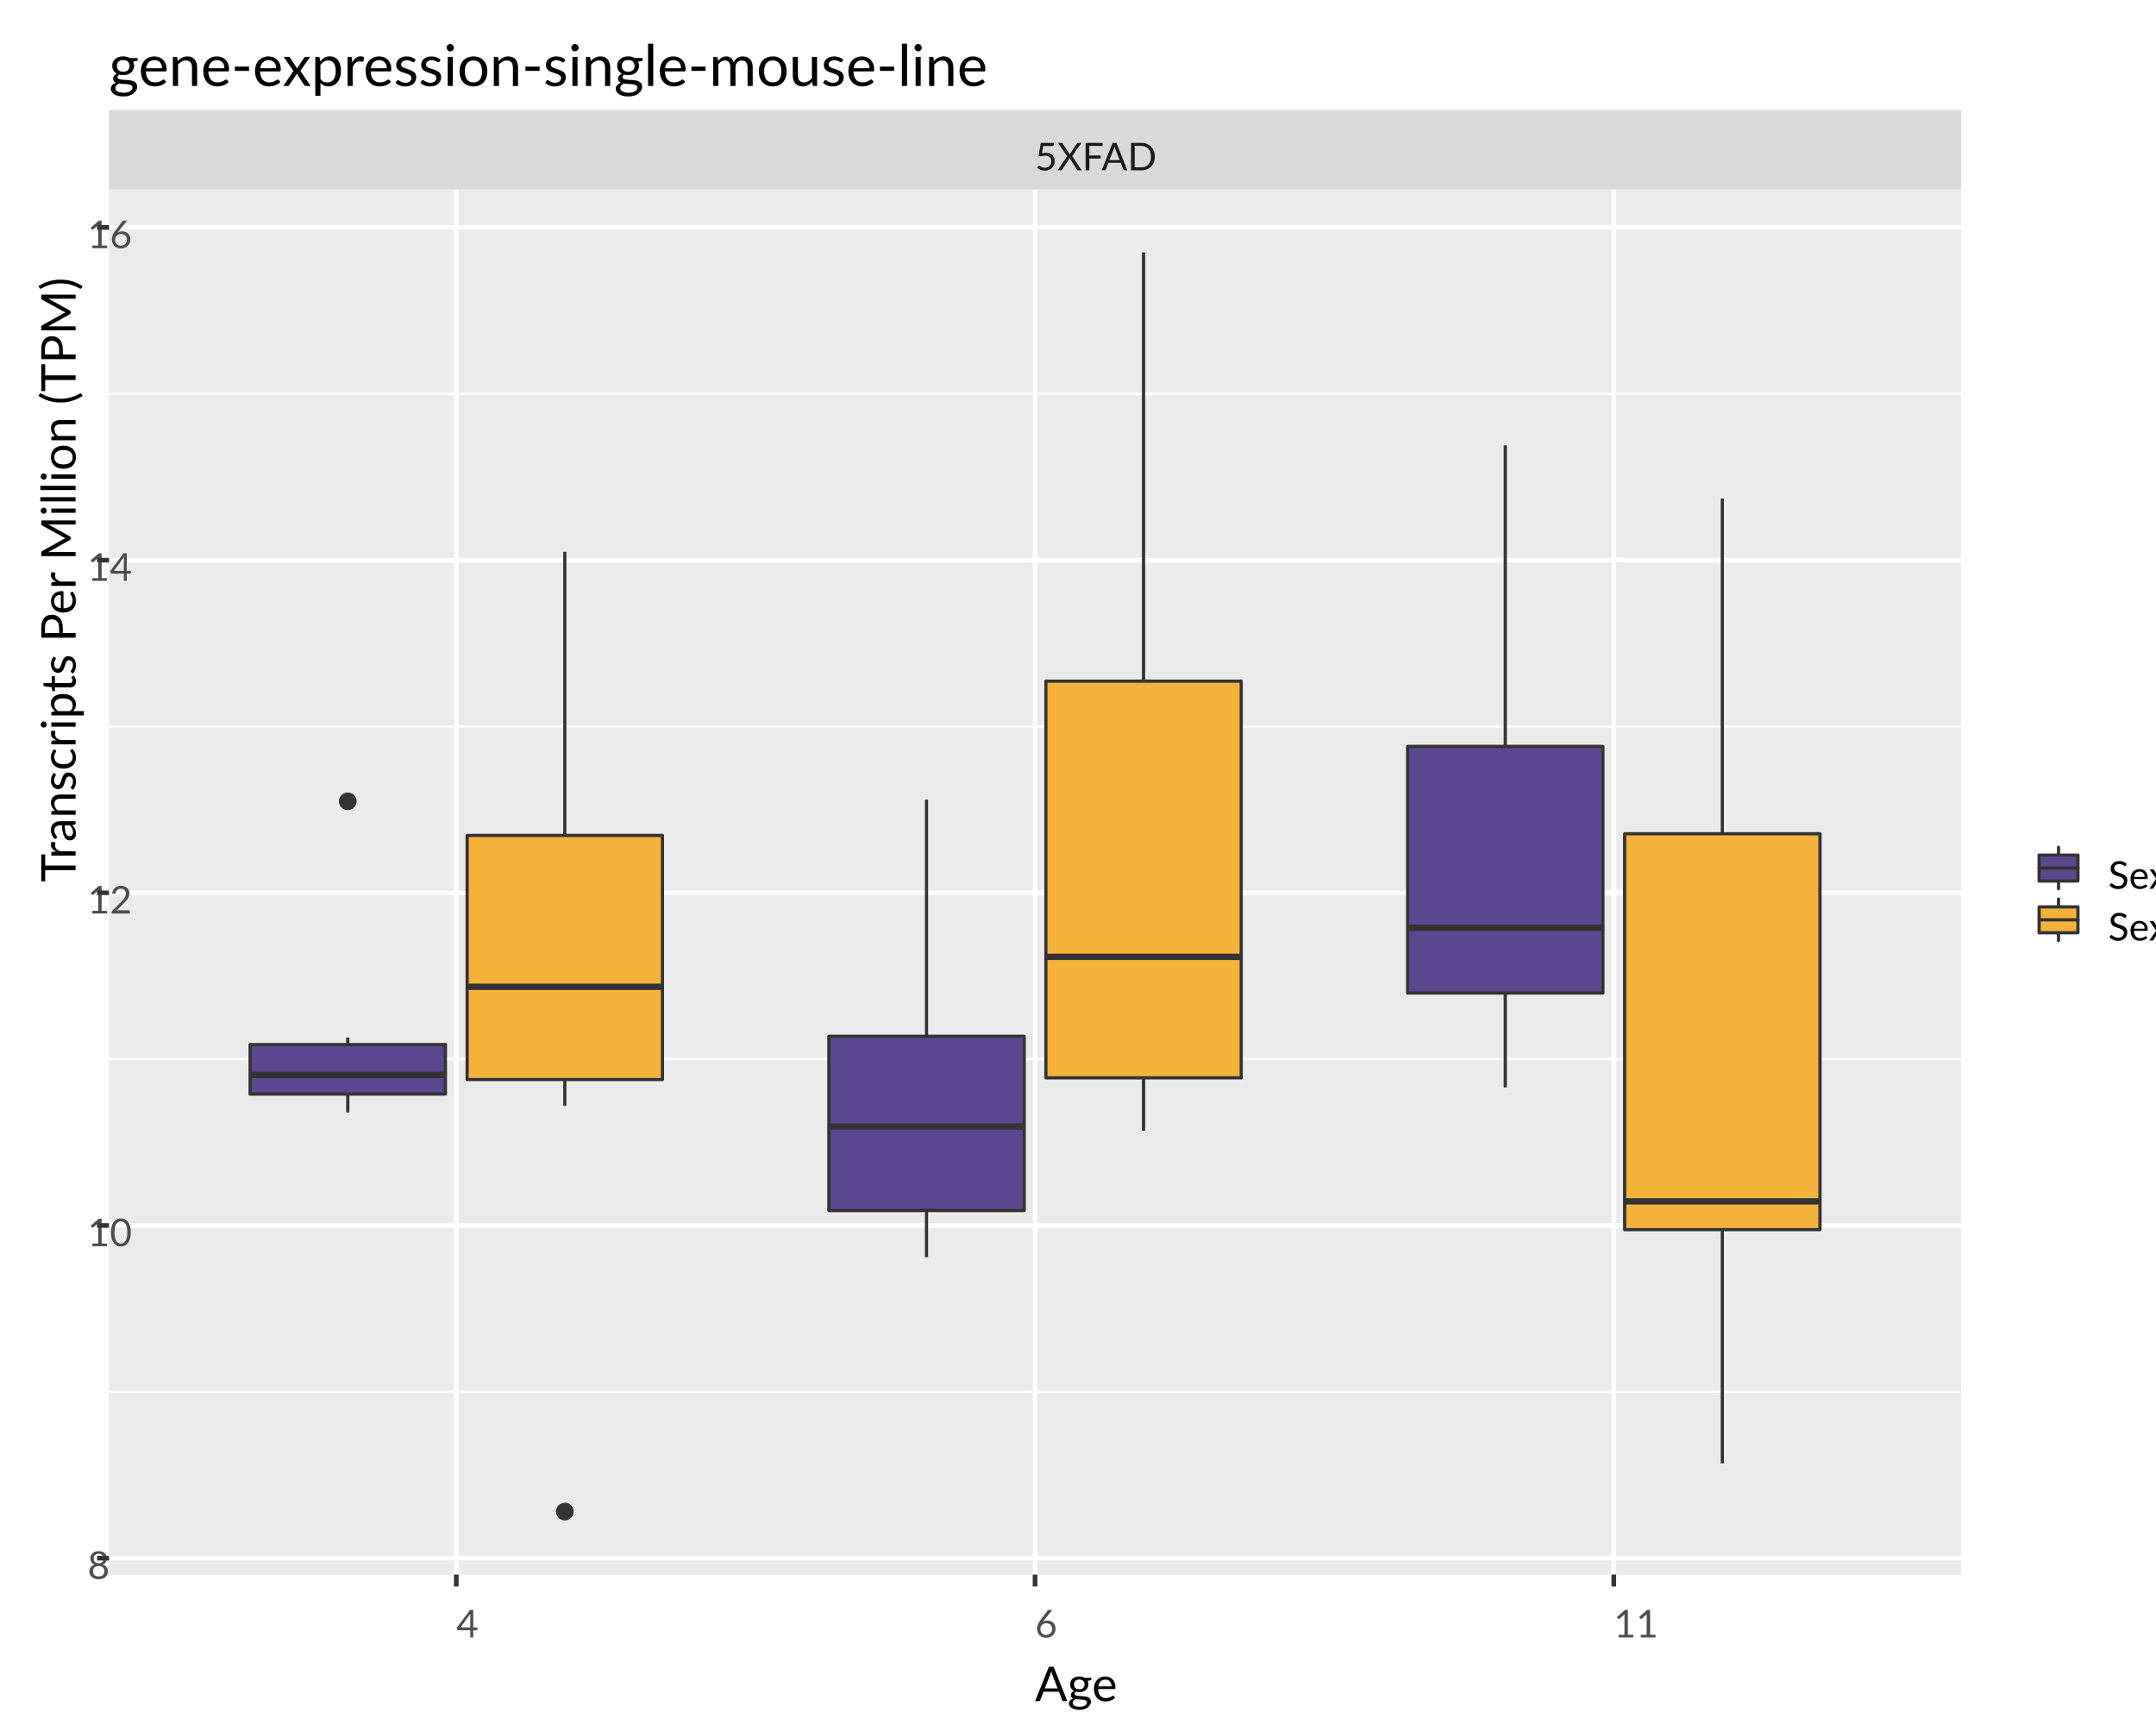
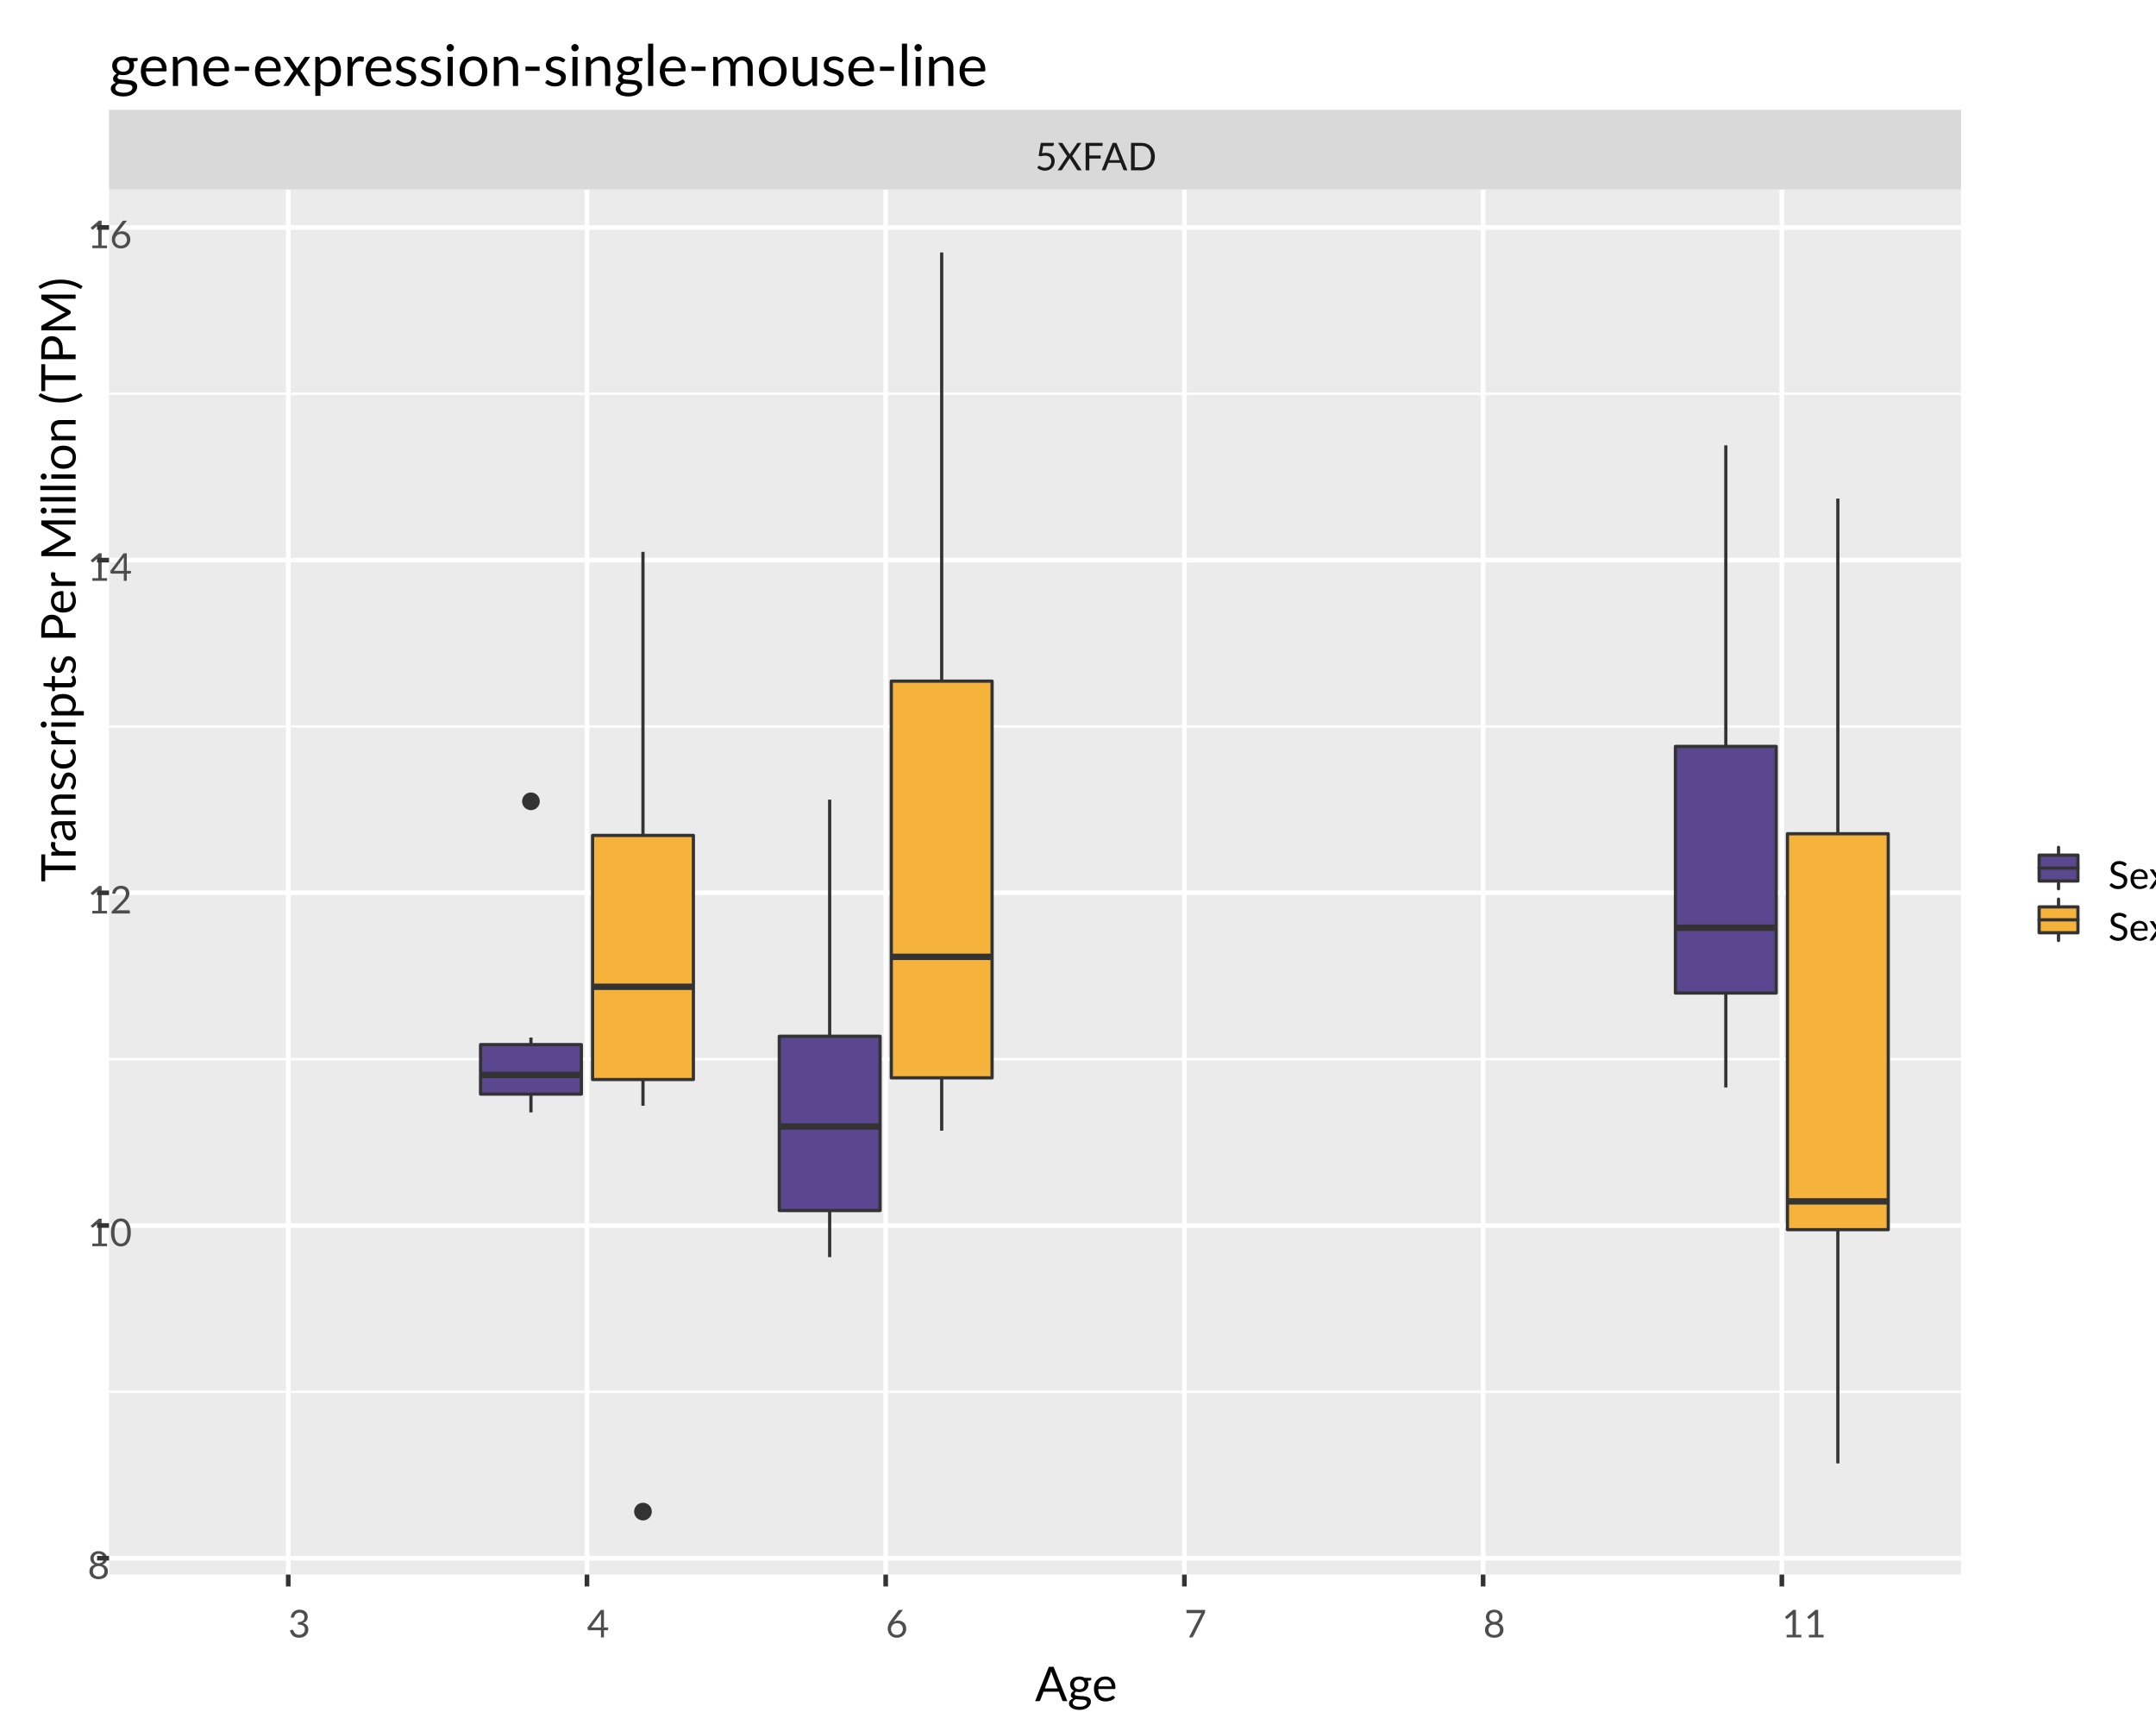
<svg xmlns="http://www.w3.org/2000/svg" viewBox="0 0 720.00 576.00">
  <defs>
    <style type="text/css">
    line, polyline, polygon, path, rect, circle {
      fill: none;
      stroke: #000000;
      stroke-linecap: round;
      stroke-linejoin: round;
      stroke-miterlimit: 10.00;
    }
  </style>
  </defs>
  <rect width="100%" height="100%" style="stroke: none; fill: #FFFFFF;" />
  <rect x="0.00" y="0.00" width="720.00" height="576.00" style="stroke-width: 1.55; stroke: #FFFFFF; fill: #FFFFFF;" />
  <defs>
    <clipPath id="cpMzYuNDF8NjU0LjkwfDUyNS43N3w2My4yNQ==">
      <rect x="36.41" y="63.25" width="618.49" height="462.52" />
    </clipPath>
  </defs>
  <rect x="36.41" y="63.25" width="618.49" height="462.52" style="stroke-width: 1.55; stroke: none; fill: #EBEBEB;" clip-path="url(#cpMzYuNDF8NjU0LjkwfDUyNS43N3w2My4yNQ==)" />
  <polyline points="36.41,464.75 654.90,464.75 " style="stroke-width: 0.78; stroke: #FFFFFF; stroke-linecap: butt;" clip-path="url(#cpMzYuNDF8NjU0LjkwfDUyNS43N3w2My4yNQ==)" />
  <polyline points="36.41,353.66 654.90,353.66 " style="stroke-width: 0.78; stroke: #FFFFFF; stroke-linecap: butt;" clip-path="url(#cpMzYuNDF8NjU0LjkwfDUyNS43N3w2My4yNQ==)" />
  <polyline points="36.41,242.58 654.90,242.58 " style="stroke-width: 0.78; stroke: #FFFFFF; stroke-linecap: butt;" clip-path="url(#cpMzYuNDF8NjU0LjkwfDUyNS43N3w2My4yNQ==)" />
  <polyline points="36.41,131.49 654.90,131.49 " style="stroke-width: 0.78; stroke: #FFFFFF; stroke-linecap: butt;" clip-path="url(#cpMzYuNDF8NjU0LjkwfDUyNS43N3w2My4yNQ==)" />
  <polyline points="36.41,520.30 654.90,520.30 " style="stroke-width: 1.55; stroke: #FFFFFF; stroke-linecap: butt;" clip-path="url(#cpMzYuNDF8NjU0LjkwfDUyNS43N3w2My4yNQ==)" />
  <polyline points="36.41,409.21 654.90,409.21 " style="stroke-width: 1.55; stroke: #FFFFFF; stroke-linecap: butt;" clip-path="url(#cpMzYuNDF8NjU0LjkwfDUyNS43N3w2My4yNQ==)" />
  <polyline points="36.41,298.12 654.90,298.12 " style="stroke-width: 1.55; stroke: #FFFFFF; stroke-linecap: butt;" clip-path="url(#cpMzYuNDF8NjU0LjkwfDUyNS43N3w2My4yNQ==)" />
  <polyline points="36.41,187.03 654.90,187.03 " style="stroke-width: 1.55; stroke: #FFFFFF; stroke-linecap: butt;" clip-path="url(#cpMzYuNDF8NjU0LjkwfDUyNS43N3w2My4yNQ==)" />
  <polyline points="36.41,75.94 654.90,75.94 " style="stroke-width: 1.55; stroke: #FFFFFF; stroke-linecap: butt;" clip-path="url(#cpMzYuNDF8NjU0LjkwfDUyNS43N3w2My4yNQ==)" />
-   <polyline points="152.38,525.77 152.38,63.25 " style="stroke-width: 1.55; stroke: #FFFFFF; stroke-linecap: butt;" clip-path="url(#cpMzYuNDF8NjU0LjkwfDUyNS43N3w2My4yNQ==)" />
-   <polyline points="345.65,525.77 345.65,63.25 " style="stroke-width: 1.55; stroke: #FFFFFF; stroke-linecap: butt;" clip-path="url(#cpMzYuNDF8NjU0LjkwfDUyNS43N3w2My4yNQ==)" />
-   <polyline points="538.93,525.77 538.93,63.25 " style="stroke-width: 1.55; stroke: #FFFFFF; stroke-linecap: butt;" clip-path="url(#cpMzYuNDF8NjU0LjkwfDUyNS43N3w2My4yNQ==)" />
-   <circle cx="116.14" cy="267.57" r="1.95pt" style="stroke-width: 0.71; stroke: #333333; fill: #333333;" clip-path="url(#cpMzYuNDF8NjU0LjkwfDUyNS43N3w2My4yNQ==)" />
-   <line x1="116.14" y1="348.80" x2="116.14" y2="346.44" style="stroke-width: 1.07; stroke: #333333; stroke-linecap: butt;" clip-path="url(#cpMzYuNDF8NjU0LjkwfDUyNS43N3w2My4yNQ==)" />
-   <line x1="116.14" y1="365.33" x2="116.14" y2="371.44" style="stroke-width: 1.07; stroke: #333333; stroke-linecap: butt;" clip-path="url(#cpMzYuNDF8NjU0LjkwfDUyNS43N3w2My4yNQ==)" />
-   <polygon points="83.52,348.80 83.52,365.33 148.75,365.33 148.75,348.80 83.52,348.80 " style="stroke-width: 1.07; stroke: #333333; fill: #5A478F;" clip-path="url(#cpMzYuNDF8NjU0LjkwfDUyNS43N3w2My4yNQ==)" />
-   <line x1="83.52" y1="358.94" x2="148.75" y2="358.94" style="stroke-width: 2.13; stroke: #333333; stroke-linecap: butt;" clip-path="url(#cpMzYuNDF8NjU0LjkwfDUyNS43N3w2My4yNQ==)" />
-   <circle cx="188.62" cy="504.74" r="1.95pt" style="stroke-width: 0.71; stroke: #333333; fill: #333333;" clip-path="url(#cpMzYuNDF8NjU0LjkwfDUyNS43N3w2My4yNQ==)" />
-   <line x1="188.62" y1="278.96" x2="188.62" y2="184.26" style="stroke-width: 1.07; stroke: #333333; stroke-linecap: butt;" clip-path="url(#cpMzYuNDF8NjU0LjkwfDUyNS43N3w2My4yNQ==)" />
-   <line x1="188.62" y1="360.47" x2="188.62" y2="369.22" style="stroke-width: 1.07; stroke: #333333; stroke-linecap: butt;" clip-path="url(#cpMzYuNDF8NjU0LjkwfDUyNS43N3w2My4yNQ==)" />
-   <polygon points="156.00,278.96 156.00,360.47 221.23,360.47 221.23,278.96 156.00,278.96 " style="stroke-width: 1.07; stroke: #333333; fill: #F5B33C;" clip-path="url(#cpMzYuNDF8NjU0LjkwfDUyNS43N3w2My4yNQ==)" />
-   <line x1="156.00" y1="329.50" x2="221.23" y2="329.50" style="stroke-width: 2.13; stroke: #333333; stroke-linecap: butt;" clip-path="url(#cpMzYuNDF8NjU0LjkwfDUyNS43N3w2My4yNQ==)" />
-   <line x1="309.41" y1="346.03" x2="309.41" y2="267.02" style="stroke-width: 1.07; stroke: #333333; stroke-linecap: butt;" clip-path="url(#cpMzYuNDF8NjU0LjkwfDUyNS43N3w2My4yNQ==)" />
-   <line x1="309.41" y1="404.21" x2="309.41" y2="419.76" style="stroke-width: 1.07; stroke: #333333; stroke-linecap: butt;" clip-path="url(#cpMzYuNDF8NjU0LjkwfDUyNS43N3w2My4yNQ==)" />
-   <polygon points="276.80,346.03 276.80,404.21 342.03,404.21 342.03,346.03 276.80,346.03 " style="stroke-width: 1.07; stroke: #333333; fill: #5A478F;" clip-path="url(#cpMzYuNDF8NjU0LjkwfDUyNS43N3w2My4yNQ==)" />
-   <line x1="276.80" y1="376.16" x2="342.03" y2="376.16" style="stroke-width: 2.13; stroke: #333333; stroke-linecap: butt;" clip-path="url(#cpMzYuNDF8NjU0LjkwfDUyNS43N3w2My4yNQ==)" />
-   <line x1="381.89" y1="227.44" x2="381.89" y2="84.28" style="stroke-width: 1.07; stroke: #333333; stroke-linecap: butt;" clip-path="url(#cpMzYuNDF8NjU0LjkwfDUyNS43N3w2My4yNQ==)" />
-   <line x1="381.89" y1="359.91" x2="381.89" y2="377.55" style="stroke-width: 1.07; stroke: #333333; stroke-linecap: butt;" clip-path="url(#cpMzYuNDF8NjU0LjkwfDUyNS43N3w2My4yNQ==)" />
-   <polygon points="349.28,227.44 349.28,359.91 414.51,359.91 414.51,227.44 349.28,227.44 " style="stroke-width: 1.07; stroke: #333333; fill: #F5B33C;" clip-path="url(#cpMzYuNDF8NjU0LjkwfDUyNS43N3w2My4yNQ==)" />
-   <line x1="349.28" y1="319.50" x2="414.51" y2="319.50" style="stroke-width: 2.13; stroke: #333333; stroke-linecap: butt;" clip-path="url(#cpMzYuNDF8NjU0LjkwfDUyNS43N3w2My4yNQ==)" />
-   <line x1="502.69" y1="249.24" x2="502.69" y2="148.71" style="stroke-width: 1.07; stroke: #333333; stroke-linecap: butt;" clip-path="url(#cpMzYuNDF8NjU0LjkwfDUyNS43N3w2My4yNQ==)" />
-   <line x1="502.69" y1="331.59" x2="502.69" y2="363.11" style="stroke-width: 1.07; stroke: #333333; stroke-linecap: butt;" clip-path="url(#cpMzYuNDF8NjU0LjkwfDUyNS43N3w2My4yNQ==)" />
-   <polygon points="470.08,249.24 470.08,331.59 535.31,331.59 535.31,249.24 470.08,249.24 " style="stroke-width: 1.07; stroke: #333333; fill: #5A478F;" clip-path="url(#cpMzYuNDF8NjU0LjkwfDUyNS43N3w2My4yNQ==)" />
-   <line x1="470.08" y1="309.78" x2="535.31" y2="309.78" style="stroke-width: 2.13; stroke: #333333; stroke-linecap: butt;" clip-path="url(#cpMzYuNDF8NjU0LjkwfDUyNS43N3w2My4yNQ==)" />
-   <line x1="575.17" y1="278.40" x2="575.17" y2="166.48" style="stroke-width: 1.07; stroke: #333333; stroke-linecap: butt;" clip-path="url(#cpMzYuNDF8NjU0LjkwfDUyNS43N3w2My4yNQ==)" />
-   <line x1="575.17" y1="410.60" x2="575.17" y2="488.64" style="stroke-width: 1.07; stroke: #333333; stroke-linecap: butt;" clip-path="url(#cpMzYuNDF8NjU0LjkwfDUyNS43N3w2My4yNQ==)" />
-   <polygon points="542.56,278.40 542.56,410.60 607.79,410.60 607.79,278.40 542.56,278.40 " style="stroke-width: 1.07; stroke: #333333; fill: #F5B33C;" clip-path="url(#cpMzYuNDF8NjU0LjkwfDUyNS43N3w2My4yNQ==)" />
-   <line x1="542.56" y1="401.15" x2="607.79" y2="401.15" style="stroke-width: 2.13; stroke: #333333; stroke-linecap: butt;" clip-path="url(#cpMzYuNDF8NjU0LjkwfDUyNS43N3w2My4yNQ==)" />
+   <polyline points="96.26,525.77 96.26,63.25 " style="stroke-width: 1.55; stroke: #FFFFFF; stroke-linecap: butt;" clip-path="url(#cpMzYuNDF8NjU0LjkwfDUyNS43N3w2My4yNQ==)" />
+   <polyline points="196.02,525.77 196.02,63.25 " style="stroke-width: 1.55; stroke: #FFFFFF; stroke-linecap: butt;" clip-path="url(#cpMzYuNDF8NjU0LjkwfDUyNS43N3w2My4yNQ==)" />
+   <polyline points="295.78,525.77 295.78,63.25 " style="stroke-width: 1.55; stroke: #FFFFFF; stroke-linecap: butt;" clip-path="url(#cpMzYuNDF8NjU0LjkwfDUyNS43N3w2My4yNQ==)" />
+   <polyline points="395.53,525.77 395.53,63.25 " style="stroke-width: 1.55; stroke: #FFFFFF; stroke-linecap: butt;" clip-path="url(#cpMzYuNDF8NjU0LjkwfDUyNS43N3w2My4yNQ==)" />
+   <polyline points="495.29,525.77 495.29,63.25 " style="stroke-width: 1.55; stroke: #FFFFFF; stroke-linecap: butt;" clip-path="url(#cpMzYuNDF8NjU0LjkwfDUyNS43N3w2My4yNQ==)" />
+   <polyline points="595.05,525.77 595.05,63.25 " style="stroke-width: 1.55; stroke: #FFFFFF; stroke-linecap: butt;" clip-path="url(#cpMzYuNDF8NjU0LjkwfDUyNS43N3w2My4yNQ==)" />
+   <circle cx="177.31" cy="267.57" r="1.95pt" style="stroke-width: 0.71; stroke: #333333; fill: #333333;" clip-path="url(#cpMzYuNDF8NjU0LjkwfDUyNS43N3w2My4yNQ==)" />
+   <line x1="177.31" y1="348.80" x2="177.31" y2="346.44" style="stroke-width: 1.07; stroke: #333333; stroke-linecap: butt;" clip-path="url(#cpMzYuNDF8NjU0LjkwfDUyNS43N3w2My4yNQ==)" />
+   <line x1="177.31" y1="365.33" x2="177.31" y2="371.44" style="stroke-width: 1.07; stroke: #333333; stroke-linecap: butt;" clip-path="url(#cpMzYuNDF8NjU0LjkwfDUyNS43N3w2My4yNQ==)" />
+   <polygon points="160.48,348.80 160.48,365.33 194.15,365.33 194.15,348.80 160.48,348.80 " style="stroke-width: 1.07; stroke: #333333; fill: #5A478F;" clip-path="url(#cpMzYuNDF8NjU0LjkwfDUyNS43N3w2My4yNQ==)" />
+   <line x1="160.48" y1="358.94" x2="194.15" y2="358.94" style="stroke-width: 2.13; stroke: #333333; stroke-linecap: butt;" clip-path="url(#cpMzYuNDF8NjU0LjkwfDUyNS43N3w2My4yNQ==)" />
+   <circle cx="214.72" cy="504.74" r="1.95pt" style="stroke-width: 0.71; stroke: #333333; fill: #333333;" clip-path="url(#cpMzYuNDF8NjU0LjkwfDUyNS43N3w2My4yNQ==)" />
+   <line x1="214.72" y1="278.96" x2="214.72" y2="184.26" style="stroke-width: 1.07; stroke: #333333; stroke-linecap: butt;" clip-path="url(#cpMzYuNDF8NjU0LjkwfDUyNS43N3w2My4yNQ==)" />
+   <line x1="214.72" y1="360.47" x2="214.72" y2="369.22" style="stroke-width: 1.07; stroke: #333333; stroke-linecap: butt;" clip-path="url(#cpMzYuNDF8NjU0LjkwfDUyNS43N3w2My4yNQ==)" />
+   <polygon points="197.89,278.96 197.89,360.47 231.56,360.47 231.56,278.96 197.89,278.96 " style="stroke-width: 1.07; stroke: #333333; fill: #F5B33C;" clip-path="url(#cpMzYuNDF8NjU0LjkwfDUyNS43N3w2My4yNQ==)" />
+   <line x1="197.89" y1="329.50" x2="231.56" y2="329.50" style="stroke-width: 2.13; stroke: #333333; stroke-linecap: butt;" clip-path="url(#cpMzYuNDF8NjU0LjkwfDUyNS43N3w2My4yNQ==)" />
+   <line x1="277.07" y1="346.03" x2="277.07" y2="267.02" style="stroke-width: 1.07; stroke: #333333; stroke-linecap: butt;" clip-path="url(#cpMzYuNDF8NjU0LjkwfDUyNS43N3w2My4yNQ==)" />
+   <line x1="277.07" y1="404.21" x2="277.07" y2="419.76" style="stroke-width: 1.07; stroke: #333333; stroke-linecap: butt;" clip-path="url(#cpMzYuNDF8NjU0LjkwfDUyNS43N3w2My4yNQ==)" />
+   <polygon points="260.24,346.03 260.24,404.21 293.91,404.21 293.91,346.03 260.24,346.03 " style="stroke-width: 1.07; stroke: #333333; fill: #5A478F;" clip-path="url(#cpMzYuNDF8NjU0LjkwfDUyNS43N3w2My4yNQ==)" />
+   <line x1="260.24" y1="376.16" x2="293.91" y2="376.16" style="stroke-width: 2.13; stroke: #333333; stroke-linecap: butt;" clip-path="url(#cpMzYuNDF8NjU0LjkwfDUyNS43N3w2My4yNQ==)" />
+   <line x1="314.48" y1="227.44" x2="314.48" y2="84.28" style="stroke-width: 1.07; stroke: #333333; stroke-linecap: butt;" clip-path="url(#cpMzYuNDF8NjU0LjkwfDUyNS43N3w2My4yNQ==)" />
+   <line x1="314.48" y1="359.91" x2="314.48" y2="377.55" style="stroke-width: 1.07; stroke: #333333; stroke-linecap: butt;" clip-path="url(#cpMzYuNDF8NjU0LjkwfDUyNS43N3w2My4yNQ==)" />
+   <polygon points="297.65,227.44 297.65,359.91 331.31,359.91 331.31,227.44 297.65,227.44 " style="stroke-width: 1.07; stroke: #333333; fill: #F5B33C;" clip-path="url(#cpMzYuNDF8NjU0LjkwfDUyNS43N3w2My4yNQ==)" />
+   <line x1="297.65" y1="319.50" x2="331.31" y2="319.50" style="stroke-width: 2.13; stroke: #333333; stroke-linecap: butt;" clip-path="url(#cpMzYuNDF8NjU0LjkwfDUyNS43N3w2My4yNQ==)" />
+   <line x1="576.34" y1="249.24" x2="576.34" y2="148.71" style="stroke-width: 1.07; stroke: #333333; stroke-linecap: butt;" clip-path="url(#cpMzYuNDF8NjU0LjkwfDUyNS43N3w2My4yNQ==)" />
+   <line x1="576.34" y1="331.59" x2="576.34" y2="363.11" style="stroke-width: 1.07; stroke: #333333; stroke-linecap: butt;" clip-path="url(#cpMzYuNDF8NjU0LjkwfDUyNS43N3w2My4yNQ==)" />
+   <polygon points="559.51,249.24 559.51,331.59 593.17,331.59 593.17,249.24 559.51,249.24 " style="stroke-width: 1.07; stroke: #333333; fill: #5A478F;" clip-path="url(#cpMzYuNDF8NjU0LjkwfDUyNS43N3w2My4yNQ==)" />
+   <line x1="559.51" y1="309.78" x2="593.17" y2="309.78" style="stroke-width: 2.13; stroke: #333333; stroke-linecap: butt;" clip-path="url(#cpMzYuNDF8NjU0LjkwfDUyNS43N3w2My4yNQ==)" />
+   <line x1="613.75" y1="278.40" x2="613.75" y2="166.48" style="stroke-width: 1.07; stroke: #333333; stroke-linecap: butt;" clip-path="url(#cpMzYuNDF8NjU0LjkwfDUyNS43N3w2My4yNQ==)" />
+   <line x1="613.75" y1="410.60" x2="613.75" y2="488.64" style="stroke-width: 1.07; stroke: #333333; stroke-linecap: butt;" clip-path="url(#cpMzYuNDF8NjU0LjkwfDUyNS43N3w2My4yNQ==)" />
+   <polygon points="596.92,278.40 596.92,410.60 630.58,410.60 630.58,278.40 596.92,278.40 " style="stroke-width: 1.07; stroke: #333333; fill: #F5B33C;" clip-path="url(#cpMzYuNDF8NjU0LjkwfDUyNS43N3w2My4yNQ==)" />
+   <line x1="596.92" y1="401.15" x2="630.58" y2="401.15" style="stroke-width: 2.13; stroke: #333333; stroke-linecap: butt;" clip-path="url(#cpMzYuNDF8NjU0LjkwfDUyNS43N3w2My4yNQ==)" />
  <defs>
    <clipPath id="cpMC4wMHw3MjAuMDB8NTc2LjAwfDAuMDA=">
      <rect x="0.00" y="0.00" width="720.00" height="576.00" />
    </clipPath>
  </defs>
  <defs>
    <clipPath id="cpMzYuNDF8NjU0LjkwfDYzLjI1fDM2LjY4">
      <rect x="36.41" y="36.68" width="618.49" height="26.58" />
    </clipPath>
  </defs>
  <rect x="36.41" y="36.68" width="618.49" height="26.58" style="stroke-width: 1.55; stroke: none; fill: #D9D9D9;" clip-path="url(#cpMzYuNDF8NjU0LjkwfDYzLjI1fDM2LjY4)" />
  <g clip-path="url(#cpMzYuNDF8NjU0LjkwfDYzLjI1fDM2LjY4)">
    <text x="345.65" y="56.88" style="font-size: 12.80px; fill: #1A1A1A; font-family: Lato;" textLength="0.00px" lengthAdjust="spacingAndGlyphs">5XFAD</text>
  </g>
  <defs>
    <clipPath id="cpMC4wMHw3MjAuMDB8NTc2LjAwfDAuMDA=">
      <rect x="0.00" y="0.00" width="720.00" height="576.00" />
    </clipPath>
  </defs>
-   <polyline points="152.38,529.75 152.38,525.77 " style="stroke-width: 1.55; stroke: #333333; stroke-linecap: butt;" clip-path="url(#cpMC4wMHw3MjAuMDB8NTc2LjAwfDAuMDA=)" />
-   <polyline points="345.65,529.75 345.65,525.77 " style="stroke-width: 1.55; stroke: #333333; stroke-linecap: butt;" clip-path="url(#cpMC4wMHw3MjAuMDB8NTc2LjAwfDAuMDA=)" />
-   <polyline points="538.93,529.75 538.93,525.77 " style="stroke-width: 1.55; stroke: #333333; stroke-linecap: butt;" clip-path="url(#cpMC4wMHw3MjAuMDB8NTc2LjAwfDAuMDA=)" />
+   <polyline points="96.26,529.75 96.26,525.77 " style="stroke-width: 1.55; stroke: #333333; stroke-linecap: butt;" clip-path="url(#cpMC4wMHw3MjAuMDB8NTc2LjAwfDAuMDA=)" />
+   <polyline points="196.02,529.75 196.02,525.77 " style="stroke-width: 1.55; stroke: #333333; stroke-linecap: butt;" clip-path="url(#cpMC4wMHw3MjAuMDB8NTc2LjAwfDAuMDA=)" />
+   <polyline points="295.78,529.75 295.78,525.77 " style="stroke-width: 1.55; stroke: #333333; stroke-linecap: butt;" clip-path="url(#cpMC4wMHw3MjAuMDB8NTc2LjAwfDAuMDA=)" />
+   <polyline points="395.53,529.75 395.53,525.77 " style="stroke-width: 1.55; stroke: #333333; stroke-linecap: butt;" clip-path="url(#cpMC4wMHw3MjAuMDB8NTc2LjAwfDAuMDA=)" />
+   <polyline points="495.29,529.75 495.29,525.77 " style="stroke-width: 1.55; stroke: #333333; stroke-linecap: butt;" clip-path="url(#cpMC4wMHw3MjAuMDB8NTc2LjAwfDAuMDA=)" />
+   <polyline points="595.05,529.75 595.05,525.77 " style="stroke-width: 1.55; stroke: #333333; stroke-linecap: butt;" clip-path="url(#cpMC4wMHw3MjAuMDB8NTc2LjAwfDAuMDA=)" />
  <g clip-path="url(#cpMC4wMHw3MjAuMDB8NTc2LjAwfDAuMDA=)">
-     <text x="152.38" y="546.76" style="font-size: 12.80px; fill: #4D4D4D; font-family: Lato;" textLength="0.00px" lengthAdjust="spacingAndGlyphs">4</text>
+     <text x="96.26" y="546.76" style="font-size: 12.80px; fill: #4D4D4D; font-family: Lato;" textLength="0.00px" lengthAdjust="spacingAndGlyphs">3</text>
  </g>
  <g clip-path="url(#cpMC4wMHw3MjAuMDB8NTc2LjAwfDAuMDA=)">
-     <text x="345.65" y="546.76" style="font-size: 12.80px; fill: #4D4D4D; font-family: Lato;" textLength="0.00px" lengthAdjust="spacingAndGlyphs">6</text>
+     <text x="196.02" y="546.76" style="font-size: 12.80px; fill: #4D4D4D; font-family: Lato;" textLength="0.00px" lengthAdjust="spacingAndGlyphs">4</text>
  </g>
  <g clip-path="url(#cpMC4wMHw3MjAuMDB8NTc2LjAwfDAuMDA=)">
-     <text x="538.93" y="546.76" style="font-size: 12.80px; fill: #4D4D4D; font-family: Lato;" textLength="0.00px" lengthAdjust="spacingAndGlyphs">11</text>
+     <text x="295.78" y="546.76" style="font-size: 12.80px; fill: #4D4D4D; font-family: Lato;" textLength="0.00px" lengthAdjust="spacingAndGlyphs">6</text>
+   </g>
+   <g clip-path="url(#cpMC4wMHw3MjAuMDB8NTc2LjAwfDAuMDA=)">
+     <text x="395.53" y="546.76" style="font-size: 12.80px; fill: #4D4D4D; font-family: Lato;" textLength="0.00px" lengthAdjust="spacingAndGlyphs">7</text>
+   </g>
+   <g clip-path="url(#cpMC4wMHw3MjAuMDB8NTc2LjAwfDAuMDA=)">
+     <text x="495.29" y="546.76" style="font-size: 12.80px; fill: #4D4D4D; font-family: Lato;" textLength="0.00px" lengthAdjust="spacingAndGlyphs">8</text>
+   </g>
+   <g clip-path="url(#cpMC4wMHw3MjAuMDB8NTc2LjAwfDAuMDA=)">
+     <text x="595.05" y="546.76" style="font-size: 12.80px; fill: #4D4D4D; font-family: Lato;" textLength="0.00px" lengthAdjust="spacingAndGlyphs">11</text>
  </g>
  <g clip-path="url(#cpMC4wMHw3MjAuMDB8NTc2LjAwfDAuMDA=)">
    <text x="29.24" y="527.21" style="font-size: 12.80px; fill: #4D4D4D; font-family: Lato;" textLength="0.00px" lengthAdjust="spacingAndGlyphs">8</text>
  </g>
  <g clip-path="url(#cpMC4wMHw3MjAuMDB8NTc2LjAwfDAuMDA=)">
    <text x="29.24" y="416.12" style="font-size: 12.80px; fill: #4D4D4D; font-family: Lato;" textLength="0.00px" lengthAdjust="spacingAndGlyphs">10</text>
  </g>
  <g clip-path="url(#cpMC4wMHw3MjAuMDB8NTc2LjAwfDAuMDA=)">
    <text x="29.24" y="305.03" style="font-size: 12.80px; fill: #4D4D4D; font-family: Lato;" textLength="0.00px" lengthAdjust="spacingAndGlyphs">12</text>
  </g>
  <g clip-path="url(#cpMC4wMHw3MjAuMDB8NTc2LjAwfDAuMDA=)">
    <text x="29.24" y="193.94" style="font-size: 12.80px; fill: #4D4D4D; font-family: Lato;" textLength="0.00px" lengthAdjust="spacingAndGlyphs">14</text>
  </g>
  <g clip-path="url(#cpMC4wMHw3MjAuMDB8NTc2LjAwfDAuMDA=)">
    <text x="29.24" y="82.86" style="font-size: 12.80px; fill: #4D4D4D; font-family: Lato;" textLength="0.00px" lengthAdjust="spacingAndGlyphs">16</text>
  </g>
  <polyline points="32.42,520.30 36.41,520.30 " style="stroke-width: 1.55; stroke: #333333; stroke-linecap: butt;" clip-path="url(#cpMC4wMHw3MjAuMDB8NTc2LjAwfDAuMDA=)" />
  <polyline points="32.42,409.21 36.41,409.21 " style="stroke-width: 1.55; stroke: #333333; stroke-linecap: butt;" clip-path="url(#cpMC4wMHw3MjAuMDB8NTc2LjAwfDAuMDA=)" />
  <polyline points="32.42,298.12 36.41,298.12 " style="stroke-width: 1.55; stroke: #333333; stroke-linecap: butt;" clip-path="url(#cpMC4wMHw3MjAuMDB8NTc2LjAwfDAuMDA=)" />
  <polyline points="32.42,187.03 36.41,187.03 " style="stroke-width: 1.55; stroke: #333333; stroke-linecap: butt;" clip-path="url(#cpMC4wMHw3MjAuMDB8NTc2LjAwfDAuMDA=)" />
  <polyline points="32.42,75.94 36.41,75.94 " style="stroke-width: 1.55; stroke: #333333; stroke-linecap: butt;" clip-path="url(#cpMC4wMHw3MjAuMDB8NTc2LjAwfDAuMDA=)" />
  <g clip-path="url(#cpMC4wMHw3MjAuMDB8NTc2LjAwfDAuMDA=)">
    <text x="345.65" y="568.03" style="font-size: 16.00px; font-family: Lato;" textLength="0.00px" lengthAdjust="spacingAndGlyphs">Age</text>
  </g>
  <g clip-path="url(#cpMC4wMHw3MjAuMDB8NTc2LjAwfDAuMDA=)">
    <text transform="translate(25.25,294.51) rotate(-90)" style="font-size: 16.00px; font-family: Lato;" textLength="0.00px" lengthAdjust="spacingAndGlyphs">Transcripts Per Million (TPM)</text>
  </g>
  <rect x="670.84" y="265.27" width="41.19" height="58.47" style="stroke-width: 1.55; stroke: none; fill: #FFFFFF;" clip-path="url(#cpMC4wMHw3MjAuMDB8NTc2LjAwfDAuMDA=)" />
  <polyline points="687.45,296.77 687.45,294.18 " style="stroke-width: 1.07; stroke: #333333;" clip-path="url(#cpMC4wMHw3MjAuMDB8NTc2LjAwfDAuMDA=)" />
  <polyline points="687.45,285.54 687.45,282.94 " style="stroke-width: 1.07; stroke: #333333;" clip-path="url(#cpMC4wMHw3MjAuMDB8NTc2LjAwfDAuMDA=)" />
  <rect x="680.97" y="285.54" width="12.96" height="8.64" style="stroke-width: 1.07; stroke: #333333; fill: #5A478F;" clip-path="url(#cpMC4wMHw3MjAuMDB8NTc2LjAwfDAuMDA=)" />
  <polyline points="680.97,289.86 693.93,289.86 " style="stroke-width: 1.07; stroke: #333333;" clip-path="url(#cpMC4wMHw3MjAuMDB8NTc2LjAwfDAuMDA=)" />
  <polyline points="687.45,314.05 687.45,311.46 " style="stroke-width: 1.07; stroke: #333333;" clip-path="url(#cpMC4wMHw3MjAuMDB8NTc2LjAwfDAuMDA=)" />
  <polyline points="687.45,302.82 687.45,300.22 " style="stroke-width: 1.07; stroke: #333333;" clip-path="url(#cpMC4wMHw3MjAuMDB8NTc2LjAwfDAuMDA=)" />
  <rect x="680.97" y="302.82" width="12.96" height="8.64" style="stroke-width: 1.07; stroke: #333333; fill: #F5B33C;" clip-path="url(#cpMC4wMHw3MjAuMDB8NTc2LjAwfDAuMDA=)" />
  <polyline points="680.97,307.14 693.93,307.14 " style="stroke-width: 1.07; stroke: #333333;" clip-path="url(#cpMC4wMHw3MjAuMDB8NTc2LjAwfDAuMDA=)" />
  <g clip-path="url(#cpMC4wMHw3MjAuMDB8NTc2LjAwfDAuMDA=)">
    <text x="704.06" y="296.77" style="font-size: 12.80px; font-family: Lato;" textLength="0.00px" lengthAdjust="spacingAndGlyphs">Sex: Female</text>
  </g>
  <g clip-path="url(#cpMC4wMHw3MjAuMDB8NTc2LjAwfDAuMDA=)">
    <text x="704.06" y="314.05" style="font-size: 12.80px; font-family: Lato;" textLength="0.00px" lengthAdjust="spacingAndGlyphs">Sex: Male</text>
  </g>
  <g clip-path="url(#cpMC4wMHw3MjAuMDB8NTc2LjAwfDAuMDA=)">
    <text x="36.41" y="28.71" style="font-size: 19.20px; font-family: Lato;" textLength="0.00px" lengthAdjust="spacingAndGlyphs">gene-expression-single-mouse-line</text>
  </g>
</svg>
